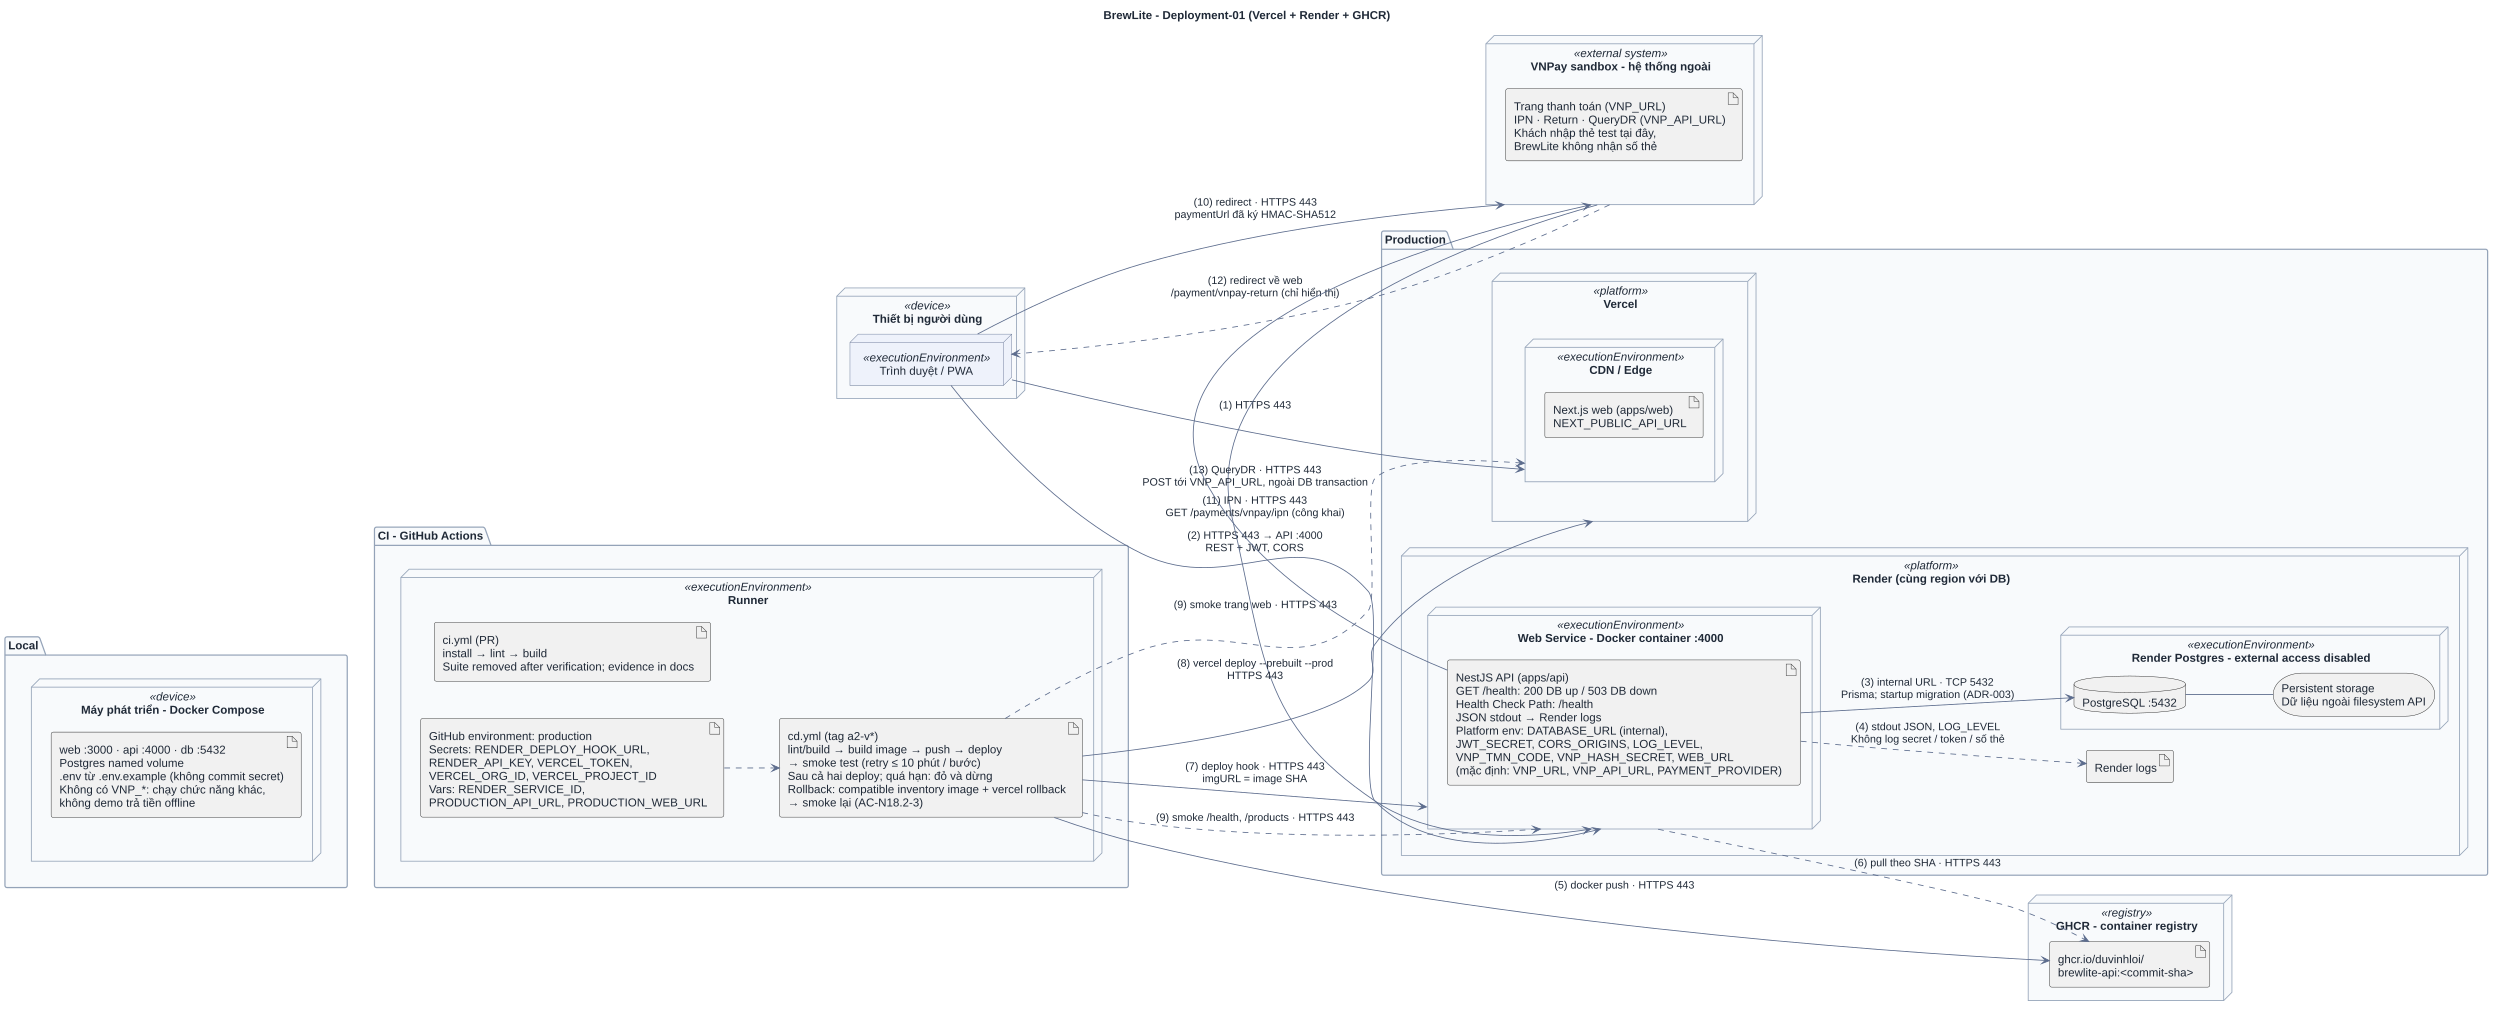
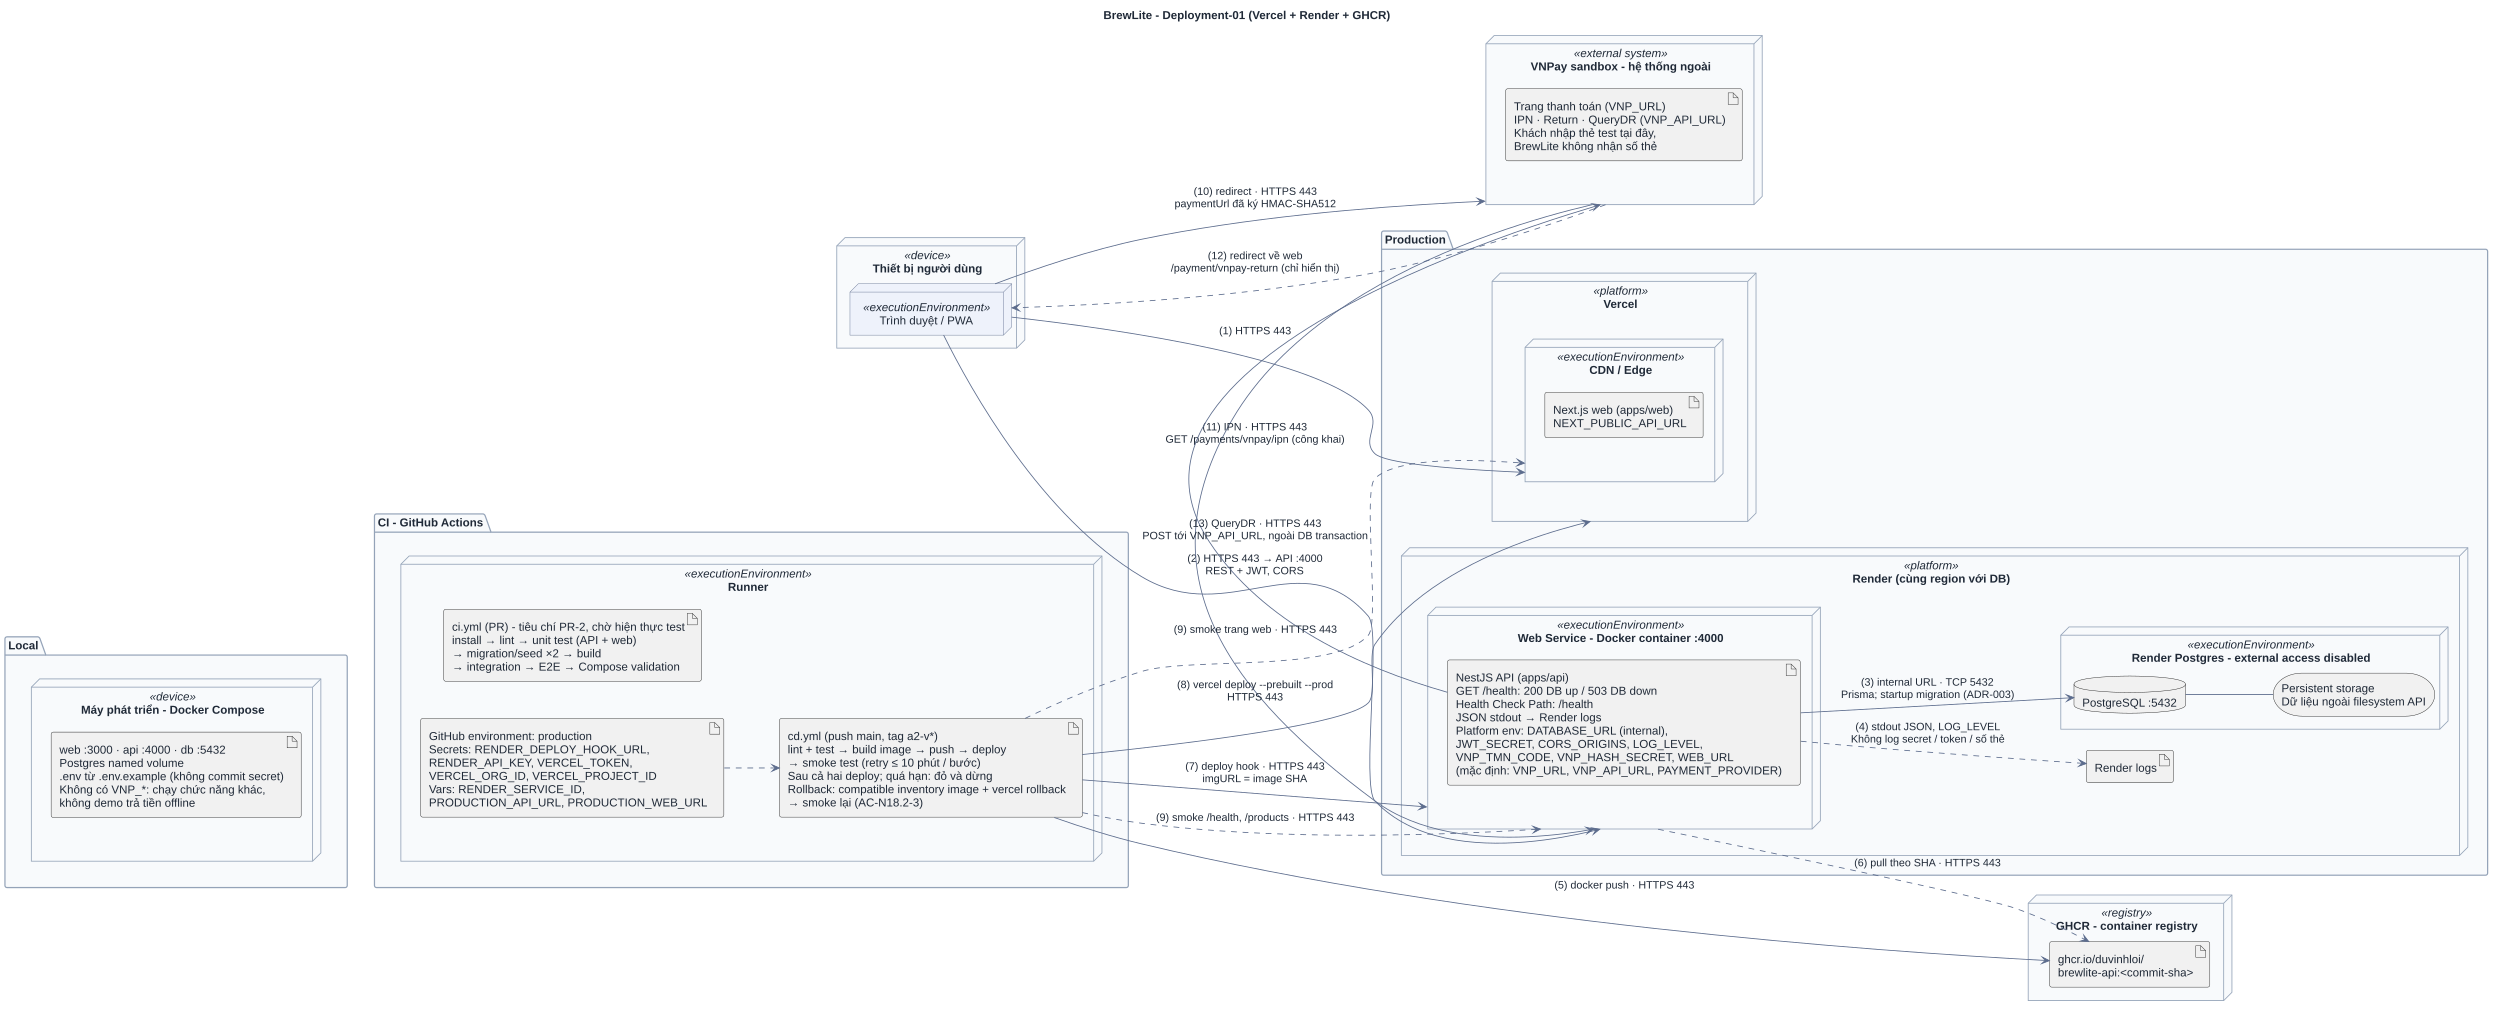
<svg xmlns="http://www.w3.org/2000/svg" version="1.1" data-diagram-type="DESCRIPTION" style="width:3031px;height:1238px;background:#FFFFFF;" width="3031px" height="1238px" viewBox="0 0 3031 1238" zoomAndPan="magnify" preserveAspectRatio="none" contentStyleType="text/css">
  <defs />
  <g font-family="sans-serif" lengthAdjust="spacing">
    <g class="title" data-source-line="1">
      <text x="1337.731" y="23.132" fill="#1F2937" font-size="14" textLength="348.537" font-weight="700" font-family="Arial">BrewLite - Deployment-01 (Vercel + Render + GHCR)</text>
    </g>
    <g class="cluster" data-qualified-name="USER" id="ent0001" data-source-line="19">
-       <polygon points="1014.5,359.099,1024.5,349.099,1242.5,349.099,1242.5,473.099,1232.5,483.099,1014.5,483.099,1014.5,359.099" fill="#F8FAFC" style="stroke:#94A3B8;stroke-width:1;stroke-linejoin:miter;stroke-miterlimit:10;" />
-       <line x1="1232.5" y1="359.099" x2="1242.5" y2="349.099" style="stroke:#94A3B8;stroke-width:1;" />
-       <line x1="1014.5" y1="359.099" x2="1232.5" y2="359.099" style="stroke:#94A3B8;stroke-width:1;" />
-       <line x1="1232.5" y1="359.099" x2="1232.5" y2="483.099" style="stroke:#94A3B8;stroke-width:1;" />
-       <text x="1096.479" y="375.23" fill="#1F2937" font-size="14" textLength="56.041" font-style="italic" font-family="Arial">«device»</text>
-       <text x="1058.079" y="391.329" fill="#1F2937" font-size="14" textLength="132.843" font-weight="700" font-family="Arial">Thiết bị người dùng</text>
+       <polygon points="1014.5,298.099,1024.5,288.099,1242.5,288.099,1242.5,412.099,1232.5,422.099,1014.5,422.099,1014.5,298.099" fill="#F8FAFC" style="stroke:#94A3B8;stroke-width:1;stroke-linejoin:miter;stroke-miterlimit:10;" />
+       <line x1="1232.5" y1="298.099" x2="1242.5" y2="288.099" style="stroke:#94A3B8;stroke-width:1;" />
+       <line x1="1014.5" y1="298.099" x2="1232.5" y2="298.099" style="stroke:#94A3B8;stroke-width:1;" />
+       <line x1="1232.5" y1="298.099" x2="1232.5" y2="422.099" style="stroke:#94A3B8;stroke-width:1;" />
+       <text x="1096.479" y="314.23" fill="#1F2937" font-size="14" textLength="56.041" font-style="italic" font-family="Arial">«device»</text>
+       <text x="1058.079" y="330.329" fill="#1F2937" font-size="14" textLength="132.843" font-weight="700" font-family="Arial">Thiết bị người dùng</text>
    </g>
    <g class="cluster" data-qualified-name="Production" id="ent0003" data-source-line="23">
      <path d="M1677.5,280.099 L1752.383,280.099 A3.75,3.75 0 0 1 1754.883,282.599 L1761.883,302.197 L3013.5,302.197 A2.5,2.5 0 0 1 3016,304.697 L3016,1058.599 A2.5,2.5 0 0 1 3013.5,1061.099 L1677.5,1061.099 A2.5,2.5 0 0 1 1675,1058.599 L1675,282.599 A2.5,2.5 0 0 1 1677.5,280.099" style="stroke:#94A3B8;stroke-width:1.5;" fill="#F8FAFC" />
      <line x1="1675" y1="302.197" x2="1761.883" y2="302.197" style="stroke:#94A3B8;stroke-width:1.5;" />
      <text x="1679" y="295.23" fill="#1F2937" font-size="14" textLength="73.883" font-weight="700" font-family="Arial">Production</text>
    </g>
    <g class="cluster" data-qualified-name="Production.VERCEL" id="ent0004" data-source-line="24">
      <polygon points="1809,341.099,1819,331.099,2129,331.099,2129,622.099,2119,632.099,1809,632.099,1809,341.099" fill="#F8FAFC" style="stroke:#94A3B8;stroke-width:1;stroke-linejoin:miter;stroke-miterlimit:10;" />
      <line x1="2119" y1="341.099" x2="2129" y2="331.099" style="stroke:#94A3B8;stroke-width:1;" />
      <line x1="1809" y1="341.099" x2="2119" y2="341.099" style="stroke:#94A3B8;stroke-width:1;" />
      <line x1="2119" y1="341.099" x2="2119" y2="632.099" style="stroke:#94A3B8;stroke-width:1;" />
      <text x="1931.928" y="357.23" fill="#1F2937" font-size="14" textLength="66.145" font-style="italic" font-family="Arial">«platform»</text>
      <text x="1943.983" y="373.329" fill="#1F2937" font-size="14" textLength="42.034" font-weight="700" font-family="Arial">Vercel</text>
    </g>
    <g class="cluster" data-qualified-name="Production.VERCEL.CDN" id="ent0005" data-source-line="25">
      <polygon points="1849,421.099,1859,411.099,2089,411.099,2089,574.099,2079,584.099,1849,584.099,1849,421.099" fill="#F8FAFC" style="stroke:#94A3B8;stroke-width:1;stroke-linejoin:miter;stroke-miterlimit:10;" />
      <line x1="2079" y1="421.099" x2="2089" y2="411.099" style="stroke:#94A3B8;stroke-width:1;" />
      <line x1="1849" y1="421.099" x2="2079" y2="421.099" style="stroke:#94A3B8;stroke-width:1;" />
      <line x1="2079" y1="421.099" x2="2079" y2="584.099" style="stroke:#94A3B8;stroke-width:1;" />
      <text x="1887.952" y="437.23" fill="#1F2937" font-size="14" textLength="154.096" font-style="italic" font-family="Arial">«executionEnvironment»</text>
      <text x="1926.886" y="453.329" fill="#1F2937" font-size="14" textLength="76.228" font-weight="700" font-family="Arial">CDN / Edge</text>
    </g>
    <g class="cluster" data-qualified-name="Production.RENDER" id="ent0007" data-source-line="29">
      <polygon points="1699,674.099,1709,664.099,2992,664.099,2992,1027.099,2982,1037.099,1699,1037.099,1699,674.099" fill="#F8FAFC" style="stroke:#94A3B8;stroke-width:1;stroke-linejoin:miter;stroke-miterlimit:10;" />
      <line x1="2982" y1="674.099" x2="2992" y2="664.099" style="stroke:#94A3B8;stroke-width:1;" />
      <line x1="1699" y1="674.099" x2="2982" y2="674.099" style="stroke:#94A3B8;stroke-width:1;" />
      <line x1="2982" y1="674.099" x2="2982" y2="1037.099" style="stroke:#94A3B8;stroke-width:1;" />
      <text x="2308.428" y="690.23" fill="#1F2937" font-size="14" textLength="66.145" font-style="italic" font-family="Arial">«platform»</text>
      <text x="2245.906" y="706.329" fill="#1F2937" font-size="14" textLength="191.188" font-weight="700" font-family="Arial">Render (cùng region với DB)</text>
    </g>
    <g class="cluster" data-qualified-name="Production.RENDER.RSVC" id="ent0008" data-source-line="30">
      <polygon points="1731,746.099,1741,736.099,2207,736.099,2207,995.099,2197,1005.099,1731,1005.099,1731,746.099" fill="#F8FAFC" style="stroke:#94A3B8;stroke-width:1;stroke-linejoin:miter;stroke-miterlimit:10;" />
      <line x1="2197" y1="746.099" x2="2207" y2="736.099" style="stroke:#94A3B8;stroke-width:1;" />
      <line x1="1731" y1="746.099" x2="2197" y2="746.099" style="stroke:#94A3B8;stroke-width:1;" />
      <line x1="2197" y1="746.099" x2="2197" y2="1005.099" style="stroke:#94A3B8;stroke-width:1;" />
      <text x="1887.952" y="762.23" fill="#1F2937" font-size="14" textLength="154.096" font-style="italic" font-family="Arial">«executionEnvironment»</text>
      <text x="1840.114" y="778.329" fill="#1F2937" font-size="14" textLength="249.771" font-weight="700" font-family="Arial">Web Service - Docker container :4000</text>
    </g>
    <g class="cluster" data-qualified-name="Production.RENDER.RPG" id="ent0010" data-source-line="33">
      <polygon points="2498.5,770.099,2508.5,760.099,2968,760.099,2968,874.099,2958,884.099,2498.5,884.099,2498.5,770.099" fill="#F8FAFC" style="stroke:#94A3B8;stroke-width:1;stroke-linejoin:miter;stroke-miterlimit:10;" />
      <line x1="2958" y1="770.099" x2="2968" y2="760.099" style="stroke:#94A3B8;stroke-width:1;" />
      <line x1="2498.5" y1="770.099" x2="2958" y2="770.099" style="stroke:#94A3B8;stroke-width:1;" />
      <line x1="2958" y1="770.099" x2="2958" y2="884.099" style="stroke:#94A3B8;stroke-width:1;" />
      <text x="2652.202" y="786.23" fill="#1F2937" font-size="14" textLength="154.096" font-style="italic" font-family="Arial">«executionEnvironment»</text>
      <text x="2584.52" y="802.329" fill="#1F2937" font-size="14" textLength="289.461" font-weight="700" font-family="Arial">Render Postgres - external access disabled</text>
    </g>
    <g class="cluster" data-qualified-name="VNPAY" id="ent0014" data-source-line="41">
      <polygon points="1801.5,53.099,1811.5,43.099,2136.5,43.099,2136.5,238.099,2126.5,248.099,1801.5,248.099,1801.5,53.099" fill="#F8FAFC" style="stroke:#94A3B8;stroke-width:1;stroke-linejoin:miter;stroke-miterlimit:10;" />
      <line x1="2126.5" y1="53.099" x2="2136.5" y2="43.099" style="stroke:#94A3B8;stroke-width:1;" />
      <line x1="1801.5" y1="53.099" x2="2126.5" y2="53.099" style="stroke:#94A3B8;stroke-width:1;" />
      <line x1="2126.5" y1="53.099" x2="2126.5" y2="248.099" style="stroke:#94A3B8;stroke-width:1;" />
      <text x="1908.197" y="69.23" fill="#1F2937" font-size="14" textLength="113.606" font-style="italic" font-family="Arial">«external system»</text>
      <text x="1855.714" y="85.329" fill="#1F2937" font-size="14" textLength="218.572" font-weight="700" font-family="Arial">VNPay sandbox - hệ thống ngoài</text>
    </g>
    <g class="cluster" data-qualified-name="REG" id="ent0016" data-source-line="45">
      <polygon points="2459,1095.099,2469,1085.099,2706,1085.099,2706,1203.099,2696,1213.099,2459,1213.099,2459,1095.099" fill="#F8FAFC" style="stroke:#94A3B8;stroke-width:1;stroke-linejoin:miter;stroke-miterlimit:10;" />
      <line x1="2696" y1="1095.099" x2="2706" y2="1085.099" style="stroke:#94A3B8;stroke-width:1;" />
      <line x1="2459" y1="1095.099" x2="2696" y2="1095.099" style="stroke:#94A3B8;stroke-width:1;" />
      <line x1="2696" y1="1095.099" x2="2696" y2="1213.099" style="stroke:#94A3B8;stroke-width:1;" />
      <text x="2547.766" y="1111.23" fill="#1F2937" font-size="14" textLength="61.469" font-style="italic" font-family="Arial">«registry»</text>
      <text x="2492.538" y="1127.329" fill="#1F2937" font-size="14" textLength="171.924" font-weight="700" font-family="Arial">GHCR - container registry</text>
    </g>
    <g class="cluster" data-qualified-name="CI - GitHub Actions" id="ent0018" data-source-line="49">
-       <path d="M456.5,639.099 L585.824,639.099 A3.75,3.75 0 0 1 588.324,641.599 L595.324,661.197 L1365.5,661.197 A2.5,2.5 0 0 1 1368,663.697 L1368,1073.599 A2.5,2.5 0 0 1 1365.5,1076.099 L456.5,1076.099 A2.5,2.5 0 0 1 454,1073.599 L454,641.599 A2.5,2.5 0 0 1 456.5,639.099" style="stroke:#94A3B8;stroke-width:1.5;" fill="#F8FAFC" />
-       <line x1="454" y1="661.197" x2="595.324" y2="661.197" style="stroke:#94A3B8;stroke-width:1.5;" />
-       <text x="458" y="654.23" fill="#1F2937" font-size="14" textLength="128.324" font-weight="700" font-family="Arial">CI - GitHub Actions</text>
+       <path d="M456.5,623.099 L585.824,623.099 A3.75,3.75 0 0 1 588.324,625.599 L595.324,645.197 L1365.5,645.197 A2.5,2.5 0 0 1 1368,647.697 L1368,1073.599 A2.5,2.5 0 0 1 1365.5,1076.099 L456.5,1076.099 A2.5,2.5 0 0 1 454,1073.599 L454,625.599 A2.5,2.5 0 0 1 456.5,623.099" style="stroke:#94A3B8;stroke-width:1.5;" fill="#F8FAFC" />
+       <line x1="454" y1="645.197" x2="595.324" y2="645.197" style="stroke:#94A3B8;stroke-width:1.5;" />
+       <text x="458" y="638.23" fill="#1F2937" font-size="14" textLength="128.324" font-weight="700" font-family="Arial">CI - GitHub Actions</text>
    </g>
    <g class="cluster" data-qualified-name="CI - GitHub Actions.CI" id="ent0019" data-source-line="50">
-       <polygon points="486,700.099,496,690.099,1336,690.099,1336,1034.099,1326,1044.099,486,1044.099,486,700.099" fill="#F8FAFC" style="stroke:#94A3B8;stroke-width:1;stroke-linejoin:miter;stroke-miterlimit:10;" />
-       <line x1="1326" y1="700.099" x2="1336" y2="690.099" style="stroke:#94A3B8;stroke-width:1;" />
-       <line x1="486" y1="700.099" x2="1326" y2="700.099" style="stroke:#94A3B8;stroke-width:1;" />
-       <line x1="1326" y1="700.099" x2="1326" y2="1044.099" style="stroke:#94A3B8;stroke-width:1;" />
-       <text x="829.952" y="716.23" fill="#1F2937" font-size="14" textLength="154.096" font-style="italic" font-family="Arial">«executionEnvironment»</text>
-       <text x="882.5" y="732.329" fill="#1F2937" font-size="14" textLength="49" font-weight="700" font-family="Arial">Runner</text>
+       <polygon points="486,684.099,496,674.099,1336,674.099,1336,1034.099,1326,1044.099,486,1044.099,486,684.099" fill="#F8FAFC" style="stroke:#94A3B8;stroke-width:1;stroke-linejoin:miter;stroke-miterlimit:10;" />
+       <line x1="1326" y1="684.099" x2="1336" y2="674.099" style="stroke:#94A3B8;stroke-width:1;" />
+       <line x1="486" y1="684.099" x2="1326" y2="684.099" style="stroke:#94A3B8;stroke-width:1;" />
+       <line x1="1326" y1="684.099" x2="1326" y2="1044.099" style="stroke:#94A3B8;stroke-width:1;" />
+       <text x="829.952" y="700.23" fill="#1F2937" font-size="14" textLength="154.096" font-style="italic" font-family="Arial">«executionEnvironment»</text>
+       <text x="882.5" y="716.329" fill="#1F2937" font-size="14" textLength="49" font-weight="700" font-family="Arial">Runner</text>
    </g>
    <g class="cluster" data-qualified-name="Local" id="ent0023" data-source-line="57">
      <path d="M8.5,772.099 L46.065,772.099 A3.75,3.75 0 0 1 48.565,774.599 L55.565,794.197 L418.5,794.197 A2.5,2.5 0 0 1 421,796.697 L421,1073.599 A2.5,2.5 0 0 1 418.5,1076.099 L8.5,1076.099 A2.5,2.5 0 0 1 6,1073.599 L6,774.599 A2.5,2.5 0 0 1 8.5,772.099" style="stroke:#94A3B8;stroke-width:1.5;" fill="#F8FAFC" />
      <line x1="6" y1="794.197" x2="55.565" y2="794.197" style="stroke:#94A3B8;stroke-width:1.5;" />
      <text x="10" y="787.23" fill="#1F2937" font-size="14" textLength="36.565" font-weight="700" font-family="Arial">Local</text>
    </g>
    <g class="cluster" data-qualified-name="Local.LOCAL" id="ent0024" data-source-line="58">
      <polygon points="38,833.099,48,823.099,389,823.099,389,1034.099,379,1044.099,38,1044.099,38,833.099" fill="#F8FAFC" style="stroke:#94A3B8;stroke-width:1;stroke-linejoin:miter;stroke-miterlimit:10;" />
      <line x1="379" y1="833.099" x2="389" y2="823.099" style="stroke:#94A3B8;stroke-width:1;" />
      <line x1="38" y1="833.099" x2="379" y2="833.099" style="stroke:#94A3B8;stroke-width:1;" />
      <line x1="379" y1="833.099" x2="379" y2="1044.099" style="stroke:#94A3B8;stroke-width:1;" />
      <text x="181.479" y="849.23" fill="#1F2937" font-size="14" textLength="56.041" font-style="italic" font-family="Arial">«device»</text>
      <text x="98.255" y="865.329" fill="#1F2937" font-size="14" textLength="222.489" font-weight="700" font-family="Arial">Máy phát triển - Docker Compose</text>
    </g>
    <g class="entity" data-qualified-name="USER.BROWSER" id="ent0002" data-source-line="20">
-       <polygon points="1030.5,415.099,1040.5,405.099,1226.596,405.099,1226.596,457.296,1216.596,467.296,1030.5,467.296,1030.5,415.099" fill="#EEF2FB" style="stroke:#5B6B8C;stroke-width:0.5;stroke-linejoin:miter;stroke-miterlimit:10;" />
-       <line x1="1216.596" y1="415.099" x2="1226.596" y2="405.099" style="stroke:#5B6B8C;stroke-width:0.5;" />
-       <line x1="1030.5" y1="415.099" x2="1216.596" y2="415.099" style="stroke:#5B6B8C;stroke-width:0.5;" />
-       <line x1="1216.596" y1="415.099" x2="1216.596" y2="467.296" style="stroke:#5B6B8C;stroke-width:0.5;" />
-       <text x="1046.5" y="438.23" fill="#1F2937" font-size="14" textLength="154.096" font-style="italic" font-family="Arial">«executionEnvironment»</text>
-       <text x="1066.362" y="454.329" fill="#1F2937" font-size="14" textLength="114.372" font-family="Arial">Trình duyệt / PWA</text>
+       <polygon points="1030.5,354.099,1040.5,344.099,1226.596,344.099,1226.596,396.296,1216.596,406.296,1030.5,406.296,1030.5,354.099" fill="#EEF2FB" style="stroke:#5B6B8C;stroke-width:0.5;stroke-linejoin:miter;stroke-miterlimit:10;" />
+       <line x1="1216.596" y1="354.099" x2="1226.596" y2="344.099" style="stroke:#5B6B8C;stroke-width:0.5;" />
+       <line x1="1030.5" y1="354.099" x2="1216.596" y2="354.099" style="stroke:#5B6B8C;stroke-width:0.5;" />
+       <line x1="1216.596" y1="354.099" x2="1216.596" y2="406.296" style="stroke:#5B6B8C;stroke-width:0.5;" />
+       <text x="1046.5" y="377.23" fill="#1F2937" font-size="14" textLength="154.096" font-style="italic" font-family="Arial">«executionEnvironment»</text>
+       <text x="1066.362" y="393.329" fill="#1F2937" font-size="14" textLength="114.372" font-family="Arial">Trình duyệt / PWA</text>
    </g>
    <g class="entity" data-qualified-name="Production.VERCEL.CDN.WEB" id="ent0006" data-source-line="26">
      <rect x="1873" y="475.599" width="191.841" height="55.197" fill="#F1F1F1" style="stroke:#181818;stroke-width:0.5;" rx="2.5" ry="2.5" />
      <polygon points="2047.841,480.599,2047.841,494.599,2059.841,494.599,2059.841,486.599,2053.841,480.599,2047.841,480.599" fill="#F1F1F1" style="stroke:#181818;stroke-width:0.5;stroke-linejoin:miter;stroke-miterlimit:10;" />
      <line x1="2053.841" y1="480.599" x2="2053.841" y2="486.599" style="stroke:#181818;stroke-width:0.5;" />
      <line x1="2059.841" y1="486.599" x2="2053.841" y2="486.599" style="stroke:#181818;stroke-width:0.5;" />
      <text x="1883" y="501.73" fill="#1F2937" font-size="14" textLength="145.503" font-family="Arial">Next.js web (apps/web)</text>
      <text x="1883" y="517.829" fill="#1F2937" font-size="14" textLength="161.841" font-family="Arial">NEXT_PUBLIC_API_URL</text>
    </g>
    <g class="entity" data-qualified-name="Production.RENDER.RLOG" id="ent0013" data-source-line="37">
      <rect x="2529.5" y="909.599" width="105.489" height="39.099" fill="#F1F1F1" style="stroke:#181818;stroke-width:0.5;" rx="2.5" ry="2.5" />
      <polygon points="2617.989,914.599,2617.989,928.599,2629.989,928.599,2629.989,920.599,2623.989,914.599,2617.989,914.599" fill="#F1F1F1" style="stroke:#181818;stroke-width:0.5;stroke-linejoin:miter;stroke-miterlimit:10;" />
      <line x1="2623.989" y1="914.599" x2="2623.989" y2="920.599" style="stroke:#181818;stroke-width:0.5;" />
      <line x1="2629.989" y1="920.599" x2="2623.989" y2="920.599" style="stroke:#181818;stroke-width:0.5;" />
      <text x="2539.5" y="935.73" fill="#1F2937" font-size="14" textLength="75.489" font-family="Arial">Render logs</text>
    </g>
    <g class="entity" data-qualified-name="Production.RENDER.RSVC.API" id="ent0009" data-source-line="31">
      <rect x="1755" y="800.099" width="427.564" height="151.789" fill="#F1F1F1" style="stroke:#181818;stroke-width:0.5;" rx="2.5" ry="2.5" />
      <polygon points="2165.564,805.099,2165.564,819.099,2177.564,819.099,2177.564,811.099,2171.564,805.099,2165.564,805.099" fill="#F1F1F1" style="stroke:#181818;stroke-width:0.5;stroke-linejoin:miter;stroke-miterlimit:10;" />
      <line x1="2171.564" y1="805.099" x2="2171.564" y2="811.099" style="stroke:#181818;stroke-width:0.5;" />
      <line x1="2177.564" y1="811.099" x2="2171.564" y2="811.099" style="stroke:#181818;stroke-width:0.5;" />
      <text x="1765" y="826.23" fill="#1F2937" font-size="14" textLength="137.724" font-family="Arial">NestJS API (apps/api)</text>
      <text x="1765" y="842.329" fill="#1F2937" font-size="14" textLength="244.364" font-family="Arial">GET /health: 200 DB up / 503 DB down</text>
      <text x="1765" y="858.428" fill="#1F2937" font-size="14" textLength="166.544" font-family="Arial">Health Check Path: /health</text>
      <text x="1765" y="874.526" fill="#1F2937" font-size="14" textLength="176.634" font-family="Arial">JSON stdout → Render logs</text>
      <text x="1765" y="890.625" fill="#1F2937" font-size="14" textLength="259.868" font-family="Arial">Platform env: DATABASE_URL (internal),</text>
      <text x="1765" y="906.724" fill="#1F2937" font-size="14" textLength="301.075" font-family="Arial">JWT_SECRET, CORS_ORIGINS, LOG_LEVEL,</text>
      <text x="1765" y="922.822" fill="#1F2937" font-size="14" textLength="338.413" font-family="Arial">VNP_TMN_CODE, VNP_HASH_SECRET, WEB_URL</text>
      <text x="1765" y="938.921" fill="#1F2937" font-size="14" textLength="397.564" font-family="Arial">(mặc định: VNP_URL, VNP_API_URL, PAYMENT_PROVIDER)</text>
    </g>
    <g class="entity" data-qualified-name="Production.RENDER.RPG.DB" id="ent0011" data-source-line="34">
      <path d="M2514.5,829.599 C2514.5,819.599 2582.093,819.599 2582.093,819.599 C2582.093,819.599 2649.686,819.599 2649.686,829.599 L2649.686,854.697 C2649.686,864.697 2582.093,864.697 2582.093,864.697 C2582.093,864.697 2514.5,864.697 2514.5,854.697 L2514.5,829.599" style="stroke:#181818;stroke-width:0.5;" fill="#F1F1F1" />
      <path d="M2514.5,829.599 C2514.5,839.599 2582.093,839.599 2582.093,839.599 C2582.093,839.599 2649.686,839.599 2649.686,829.599" style="stroke:#181818;stroke-width:0.5;" fill="none" />
      <text x="2524.5" y="856.73" fill="#1F2937" font-size="14" textLength="115.186" font-family="Arial">PostgreSQL :5432</text>
    </g>
    <g class="entity" data-qualified-name="Production.RENDER.RPG.DISK" id="ent0012" data-source-line="35">
      <rect x="2756" y="816.099" width="195.889" height="52.197" fill="#F1F1F1" style="stroke:#181818;stroke-width:0.5;" rx="35" ry="35" />
      <text x="2766" y="839.23" fill="#1F2937" font-size="14" textLength="112.834" font-family="Arial">Persistent storage</text>
      <text x="2766" y="855.329" fill="#1F2937" font-size="14" textLength="175.889" font-family="Arial">Dữ liệu ngoài filesystem API</text>
    </g>
    <g class="entity" data-qualified-name="VNPAY.VNPAYAPP" id="ent0015" data-source-line="42">
      <rect x="1825.5" y="107.599" width="286.73" height="87.395" fill="#F1F1F1" style="stroke:#181818;stroke-width:0.5;" rx="2.5" ry="2.5" />
      <polygon points="2095.23,112.599,2095.23,126.599,2107.23,126.599,2107.23,118.599,2101.23,112.599,2095.23,112.599" fill="#F1F1F1" style="stroke:#181818;stroke-width:0.5;stroke-linejoin:miter;stroke-miterlimit:10;" />
      <line x1="2101.23" y1="112.599" x2="2101.23" y2="118.599" style="stroke:#181818;stroke-width:0.5;" />
      <line x1="2107.23" y1="118.599" x2="2101.23" y2="118.599" style="stroke:#181818;stroke-width:0.5;" />
      <text x="1835.5" y="133.73" fill="#1F2937" font-size="14" textLength="184.427" font-family="Arial">Trang thanh toán (VNP_URL)</text>
      <text x="1835.5" y="149.829" fill="#1F2937" font-size="14" textLength="256.73" font-family="Arial">IPN · Return · QueryDR (VNP_API_URL)</text>
      <text x="1835.5" y="165.928" fill="#1F2937" font-size="14" textLength="173.564" font-family="Arial">Khách nhập thẻ test tại đây,</text>
      <text x="1835.5" y="182.026" fill="#1F2937" font-size="14" textLength="173.564" font-family="Arial">BrewLite không nhận số thẻ</text>
    </g>
    <g class="entity" data-qualified-name="REG.IMG" id="ent0017" data-source-line="46">
      <rect x="2485" y="1141.599" width="194.172" height="55.197" fill="#F1F1F1" style="stroke:#181818;stroke-width:0.5;" rx="2.5" ry="2.5" />
      <polygon points="2662.172,1146.599,2662.172,1160.599,2674.172,1160.599,2674.172,1152.599,2668.172,1146.599,2662.172,1146.599" fill="#F1F1F1" style="stroke:#181818;stroke-width:0.5;stroke-linejoin:miter;stroke-miterlimit:10;" />
      <line x1="2668.172" y1="1146.599" x2="2668.172" y2="1152.599" style="stroke:#181818;stroke-width:0.5;" />
      <line x1="2674.172" y1="1152.599" x2="2668.172" y2="1152.599" style="stroke:#181818;stroke-width:0.5;" />
      <text x="2495" y="1167.73" fill="#1F2937" font-size="14" textLength="105.062" font-family="Arial">ghcr.io/duvinhloi/</text>
      <text x="2495" y="1183.829" fill="#1F2937" font-size="14" textLength="164.172" font-family="Arial">brewlite-api:&lt;commit-sha&gt;</text>
    </g>
    <g class="entity" data-qualified-name="CI - GitHub Actions.CI.CIYML" id="ent0020" data-source-line="51">
-       <rect x="526.5" y="754.599" width="335.047" height="71.296" fill="#F1F1F1" style="stroke:#181818;stroke-width:0.5;" rx="2.5" ry="2.5" />
-       <polygon points="844.547,759.599,844.547,773.599,856.547,773.599,856.547,765.599,850.547,759.599,844.547,759.599" fill="#F1F1F1" style="stroke:#181818;stroke-width:0.5;stroke-linejoin:miter;stroke-miterlimit:10;" />
-       <line x1="850.547" y1="759.599" x2="850.547" y2="765.599" style="stroke:#181818;stroke-width:0.5;" />
-       <line x1="856.547" y1="765.599" x2="850.547" y2="765.599" style="stroke:#181818;stroke-width:0.5;" />
-       <text x="536.5" y="780.73" fill="#1F2937" font-size="14" textLength="68.435" font-family="Arial">ci.yml (PR)</text>
-       <text x="536.5" y="796.829" fill="#1F2937" font-size="14" textLength="126.827" font-family="Arial">install → lint → build</text>
-       <text x="536.5" y="812.928" fill="#1F2937" font-size="14" textLength="305.047" font-family="Arial">Suite removed after verification; evidence in docs</text>
+       <rect x="538" y="738.599" width="312.297" height="87.395" fill="#F1F1F1" style="stroke:#181818;stroke-width:0.5;" rx="2.5" ry="2.5" />
+       <polygon points="833.297,743.599,833.297,757.599,845.297,757.599,845.297,749.599,839.297,743.599,833.297,743.599" fill="#F1F1F1" style="stroke:#181818;stroke-width:0.5;stroke-linejoin:miter;stroke-miterlimit:10;" />
+       <line x1="839.297" y1="743.599" x2="839.297" y2="749.599" style="stroke:#181818;stroke-width:0.5;" />
+       <line x1="845.297" y1="749.599" x2="839.297" y2="749.599" style="stroke:#181818;stroke-width:0.5;" />
+       <text x="548" y="764.73" fill="#1F2937" font-size="14" textLength="282.297" font-family="Arial">ci.yml (PR) - tiêu chí PR-2, chờ hiện thực test</text>
+       <text x="548" y="780.829" fill="#1F2937" font-size="14" textLength="223.692" font-family="Arial">install → lint → unit test (API + web)</text>
+       <text x="548" y="796.928" fill="#1F2937" font-size="14" textLength="180.927" font-family="Arial">→ migration/seed ×2 → build</text>
+       <text x="548" y="813.026" fill="#1F2937" font-size="14" textLength="276.247" font-family="Arial">→ integration → E2E → Compose validation</text>
    </g>
    <g class="entity" data-qualified-name="CI - GitHub Actions.CI.CDYML" id="ent0021" data-source-line="52">
      <rect x="945" y="871.099" width="367.319" height="119.592" fill="#F1F1F1" style="stroke:#181818;stroke-width:0.5;" rx="2.5" ry="2.5" />
      <polygon points="1295.319,876.099,1295.319,890.099,1307.319,890.099,1307.319,882.099,1301.319,876.099,1295.319,876.099" fill="#F1F1F1" style="stroke:#181818;stroke-width:0.5;stroke-linejoin:miter;stroke-miterlimit:10;" />
      <line x1="1301.319" y1="876.099" x2="1301.319" y2="882.099" style="stroke:#181818;stroke-width:0.5;" />
      <line x1="1307.319" y1="882.099" x2="1301.319" y2="882.099" style="stroke:#181818;stroke-width:0.5;" />
-       <text x="955" y="897.23" fill="#1F2937" font-size="14" textLength="109.696" font-family="Arial">cd.yml (tag a2-v*)</text>
-       <text x="955" y="913.329" fill="#1F2937" font-size="14" textLength="259.916" font-family="Arial">lint/build → build image → push → deploy</text>
+       <text x="955" y="897.23" fill="#1F2937" font-size="14" textLength="182.068" font-family="Arial">cd.yml (push main, tag a2-v*)</text>
+       <text x="955" y="913.329" fill="#1F2937" font-size="14" textLength="264.968" font-family="Arial">lint + test → build image → push → deploy</text>
      <text x="955" y="929.428" fill="#1F2937" font-size="14" textLength="233.974" font-family="Arial">→ smoke test (retry ≤ 10 phút / bước)</text>
      <text x="955" y="945.526" fill="#1F2937" font-size="14" textLength="248.336" font-family="Arial">Sau cả hai deploy; quá hạn: đỏ và dừng</text>
      <text x="955" y="961.625" fill="#1F2937" font-size="14" textLength="337.319" font-family="Arial">Rollback: compatible inventory image + vercel rollback</text>
      <text x="955" y="977.724" fill="#1F2937" font-size="14" textLength="164.151" font-family="Arial">→ smoke lại (AC-N18.2-3)</text>
    </g>
    <g class="entity" data-qualified-name="CI - GitHub Actions.CI.SEC" id="ent0022" data-source-line="53">
      <rect x="510" y="871.099" width="367.613" height="119.592" fill="#F1F1F1" style="stroke:#181818;stroke-width:0.5;" rx="2.5" ry="2.5" />
      <polygon points="860.613,876.099,860.613,890.099,872.613,890.099,872.613,882.099,866.613,876.099,860.613,876.099" fill="#F1F1F1" style="stroke:#181818;stroke-width:0.5;stroke-linejoin:miter;stroke-miterlimit:10;" />
      <line x1="866.613" y1="876.099" x2="866.613" y2="882.099" style="stroke:#181818;stroke-width:0.5;" />
      <line x1="872.613" y1="882.099" x2="866.613" y2="882.099" style="stroke:#181818;stroke-width:0.5;" />
      <text x="520" y="897.23" fill="#1F2937" font-size="14" textLength="197.661" font-family="Arial">GitHub environment: production</text>
      <text x="520" y="913.329" fill="#1F2937" font-size="14" textLength="267.641" font-family="Arial">Secrets: RENDER_DEPLOY_HOOK_URL,</text>
      <text x="520" y="929.428" fill="#1F2937" font-size="14" textLength="248.972" font-family="Arial">RENDER_API_KEY, VERCEL_TOKEN,</text>
      <text x="520" y="945.526" fill="#1F2937" font-size="14" textLength="276.192" font-family="Arial">VERCEL_ORG_ID, VERCEL_PROJECT_ID</text>
      <text x="520" y="961.625" fill="#1F2937" font-size="14" textLength="190.606" font-family="Arial">Vars: RENDER_SERVICE_ID,</text>
      <text x="520" y="977.724" fill="#1F2937" font-size="14" textLength="337.613" font-family="Arial">PRODUCTION_API_URL, PRODUCTION_WEB_URL</text>
    </g>
    <g class="entity" data-qualified-name="Local.LOCAL.DC" id="ent0025" data-source-line="59">
      <rect x="62" y="887.599" width="303.144" height="103.493" fill="#F1F1F1" style="stroke:#181818;stroke-width:0.5;" rx="2.5" ry="2.5" />
      <polygon points="348.144,892.599,348.144,906.599,360.144,906.599,360.144,898.599,354.144,892.599,348.144,892.599" fill="#F1F1F1" style="stroke:#181818;stroke-width:0.5;stroke-linejoin:miter;stroke-miterlimit:10;" />
      <line x1="354.144" y1="892.599" x2="354.144" y2="898.599" style="stroke:#181818;stroke-width:0.5;" />
      <line x1="360.144" y1="898.599" x2="354.144" y2="898.599" style="stroke:#181818;stroke-width:0.5;" />
      <text x="72" y="913.73" fill="#1F2937" font-size="14" textLength="201.592" font-family="Arial">web :3000 · api :4000 · db :5432</text>
      <text x="72" y="929.829" fill="#1F2937" font-size="14" textLength="150.965" font-family="Arial">Postgres named volume</text>
      <text x="72" y="945.928" fill="#1F2937" font-size="14" textLength="273.144" font-family="Arial">.env từ .env.example (không commit secret)</text>
      <text x="72" y="962.026" fill="#1F2937" font-size="14" textLength="249.854" font-family="Arial">Không có VNP_*: chạy chức năng khác,</text>
      <text x="72" y="978.125" fill="#1F2937" font-size="14" textLength="164.992" font-family="Arial">không demo trả tiền offline</text>
    </g>
    <g class="link" data-entity-1="ent0002" data-entity-2="ent0005" id="lnk26" data-source-line="63" data-link-type="dependency">
-       <path d="M1226.93,460.539 C1334.11,486.529 1511.79,527.029 1667,550.099 C1699.685,554.959 1734.512,559.001 1768.447,562.334 C1785.415,564.001 1802.159,565.49 1818.302,566.815 C1826.373,567.478 1834.294,568.1 1842.017,568.682 C1843.947,568.828 1840.879,568.603 1842.784,568.744" style="stroke:#5B6B8C;stroke-width:1;" fill="none" id="BROWSER-to-CDN" />
-       <polygon points="1847.771,569.112,1839.09,564.46,1842.784,568.744,1838.501,572.438,1847.771,569.112" fill="#5B6B8C" style="stroke:#5B6B8C;stroke-width:1;stroke-linejoin:miter;stroke-miterlimit:10;" />
-       <text x="1478" y="495.292" fill="#1F2937" font-size="13" textLength="87.414" font-family="Arial">(1) HTTPS 443</text>
+       <path d="M1226.54,384.499 C1362.97,399.799 1601.31,434.809 1659,497.099 C1675.19,514.579 1649.63,533.799 1667,550.099 C1679.145,561.494 1753.318,567.981 1824.986,571.626 C1829.466,571.854 1833.935,572.071 1838.379,572.277 C1840.601,572.38 1842.817,572.48 1845.024,572.578 C1846.128,572.627 1842.234,572.459 1843.333,572.506" style="stroke:#5B6B8C;stroke-width:1;" fill="none" id="BROWSER-to-CDN" />
+       <polygon points="1848.328,572.723,1839.51,568.337,1843.333,572.506,1839.164,576.33,1848.328,572.723" fill="#5B6B8C" style="stroke:#5B6B8C;stroke-width:1;stroke-linejoin:miter;stroke-miterlimit:10;" />
+       <text x="1478" y="405.292" fill="#1F2937" font-size="13" textLength="87.414" font-family="Arial">(1) HTTPS 443</text>
    </g>
    <g class="link" data-entity-1="ent0002" data-entity-2="ent0008" id="lnk27" data-source-line="64" data-link-type="dependency">
-       <path d="M1152.99,467.329 C1193.76,519.029 1283.01,621.609 1384,671.099 C1495.28,725.629 1577.45,623.789 1659,717.099 C1677.58,738.359 1647.59,950.599 1667,971.099 C1712.435,1019.089 1786.063,1026.136 1849.124,1020.919 C1880.654,1018.31 1909.543,1012.635 1930.946,1007.478 C1933.621,1006.834 1936.18,1006.197 1938.612,1005.576 C1939.22,1005.421 1934.979,1006.52 1935.572,1006.367" style="stroke:#5B6B8C;stroke-width:1;" fill="none" id="BROWSER-to-RSVC" />
-       <polygon points="1940.412,1005.113,1930.696,1003.497,1935.572,1006.367,1932.702,1011.242,1940.412,1005.113" fill="#5B6B8C" style="stroke:#5B6B8C;stroke-width:1;stroke-linejoin:miter;stroke-miterlimit:10;" />
-       <text x="1439.5" y="653.292" fill="#1F2937" font-size="13" textLength="164.734" font-family="Arial">(2) HTTPS 443 → API :4000</text>
-       <text x="1461.377" y="668.241" fill="#1F2937" font-size="13" textLength="120.98" font-family="Arial">REST + JWT, CORS</text>
+       <path d="M1144.05,406.269 C1176.68,472.349 1262.45,626.419 1384,699.099 C1490.49,762.769 1577.48,653.569 1659,747.099 C1675.36,765.879 1649.84,953.049 1667,971.099 C1712.54,1018.994 1786.168,1026.041 1849.202,1020.847 C1880.72,1018.251 1909.589,1012.593 1930.976,1007.452 C1933.649,1006.809 1936.205,1006.174 1938.635,1005.555 C1938.939,1005.477 1934.398,1006.643 1934.698,1006.566" style="stroke:#5B6B8C;stroke-width:1;" fill="none" id="BROWSER-to-RSVC" />
+       <polygon points="1939.541,1005.323,1929.829,1003.687,1934.698,1006.566,1931.818,1011.435,1939.541,1005.323" fill="#5B6B8C" style="stroke:#5B6B8C;stroke-width:1;stroke-linejoin:miter;stroke-miterlimit:10;" />
+       <text x="1439.5" y="681.292" fill="#1F2937" font-size="13" textLength="164.734" font-family="Arial">(2) HTTPS 443 → API :4000</text>
+       <text x="1461.377" y="696.241" fill="#1F2937" font-size="13" textLength="120.98" font-family="Arial">REST + JWT, CORS</text>
    </g>
    <g class="link" data-entity-1="ent0009" data-entity-2="ent0011" id="lnk28" data-source-line="65" data-link-type="dependency">
      <path d="M2183.27,864.229 C2299.46,857.769 2430.298,850.486 2509.388,846.086" style="stroke:#5B6B8C;stroke-width:1;" fill="none" id="API-to-DB" />
      <polygon points="2514.38,845.809,2505.172,842.315,2509.388,846.086,2505.616,850.302,2514.38,845.809" fill="#5B6B8C" style="stroke:#5B6B8C;stroke-width:1;stroke-linejoin:miter;stroke-miterlimit:10;" />
      <text x="2256.194" y="831.292" fill="#1F2937" font-size="13" textLength="161.84" font-family="Arial">(3) internal URL · TCP 5432</text>
      <text x="2232" y="846.241" fill="#1F2937" font-size="13" textLength="210.228" font-family="Arial">Prisma; startup migration (ADR-003)</text>
    </g>
    <g class="link" data-entity-1="ent0011" data-entity-2="ent0012" id="lnk29" data-source-line="66" data-link-type="association">
      <path d="M2649.74,842.099 C2681.75,842.099 2720.72,842.099 2755.93,842.099" style="stroke:#5B6B8C;stroke-width:1;" fill="none" id="DB-DISK" />
    </g>
    <g class="link" data-entity-1="ent0009" data-entity-2="ent0013" id="lnk30" data-source-line="67" data-link-type="dependency">
      <path d="M2183.25,898.669 C2199.4,900.219 2215.46,901.719 2231,903.099 C2336.91,912.509 2456.071,920.836 2524.381,925.396" style="stroke:#5B6B8C;stroke-width:1;stroke-dasharray:7,7;" fill="none" id="API-to-RLOG" />
      <polygon points="2529.37,925.729,2520.656,921.138,2524.381,925.396,2520.124,929.12,2529.37,925.729" fill="#5B6B8C" style="stroke:#5B6B8C;stroke-width:1;stroke-linejoin:miter;stroke-miterlimit:10;" />
      <text x="2249.437" y="885.292" fill="#1F2937" font-size="13" textLength="175.576" font-family="Arial">(4) stdout JSON, LOG_LEVEL</text>
      <text x="2244" y="900.241" fill="#1F2937" font-size="13" textLength="186.45" font-family="Arial">Không log secret / token / số thẻ</text>
    </g>
    <g class="link" data-entity-1="ent0002" data-entity-2="ent0014" id="lnk31" data-source-line="68" data-link-type="dependency">
-       <path d="M1185.29,404.909 C1235.67,378.159 1312.64,340.769 1384,320.099 C1508.835,283.944 1653.538,263.974 1767.673,253.027 C1781.939,251.659 1795.729,250.432 1808.942,249.332 C1812.245,249.056 1815.512,248.789 1818.742,248.53 C1820.357,248.4 1816.978,248.666 1818.574,248.54" style="stroke:#5B6B8C;stroke-width:1;" fill="none" id="BROWSER-to-VNPAY" />
-       <polygon points="1823.558,248.147,1814.272,244.867,1818.574,248.54,1814.901,252.842,1823.558,248.147" fill="#5B6B8C" style="stroke:#5B6B8C;stroke-width:1;stroke-linejoin:miter;stroke-miterlimit:10;" />
-       <text x="1447.121" y="249.292" fill="#1F2937" font-size="13" textLength="149.544" font-family="Arial">(10) redirect · HTTPS 443</text>
-       <text x="1424" y="264.241" fill="#1F2937" font-size="13" textLength="195.787" font-family="Arial">paymentUrl đã ký HMAC-SHA512</text>
+       <path d="M1206.44,344.089 C1256.26,325.349 1322.99,302.709 1384,290.099 C1510.56,263.934 1655.278,251.424 1768.989,245.46 C1776.096,245.087 1783.082,244.74 1789.934,244.417 C1793.361,244.255 1791.759,244.322 1795.117,244.172" style="stroke:#5B6B8C;stroke-width:1;" fill="none" id="BROWSER-to-VNPAY" />
+       <polygon points="1800.112,243.949,1790.943,240.355,1795.117,244.172,1791.299,248.347,1800.112,243.949" fill="#5B6B8C" style="stroke:#5B6B8C;stroke-width:1;stroke-linejoin:miter;stroke-miterlimit:10;" />
+       <text x="1447.121" y="236.292" fill="#1F2937" font-size="13" textLength="149.544" font-family="Arial">(10) redirect · HTTPS 443</text>
+       <text x="1424" y="251.241" fill="#1F2937" font-size="13" textLength="195.787" font-family="Arial">paymentUrl đã ký HMAC-SHA512</text>
    </g>
    <g class="link" data-entity-1="ent0014" data-entity-2="ent0002" id="lnk33" data-source-line="70" data-link-type="dependency">
-       <path d="M1951.525,248.231 C1951.31,248.335 1951.093,248.44 1950.874,248.547 C1950.436,248.759 1949.99,248.975 1949.536,249.195 C1945.91,250.95 1941.797,252.926 1937.243,255.091 C1919.029,263.752 1893.754,275.445 1864.245,288.214 C1805.228,313.751 1729.275,343.594 1659,362.099 C1510.89,401.089 1338.723,420.144 1231.493,429.064" style="stroke:#5B6B8C;stroke-width:1;stroke-dasharray:7,7;" fill="none" id="VNPAY-to-BROWSER" />
-       <polygon points="1226.51,429.479,1235.811,432.719,1231.493,429.064,1235.147,424.746,1226.51,429.479" fill="#5B6B8C" style="stroke:#5B6B8C;stroke-width:1;stroke-linejoin:miter;stroke-miterlimit:10;" />
-       <text x="1464.302" y="344.292" fill="#1F2937" font-size="13" textLength="114.88" font-family="Arial">(12) redirect về web</text>
-       <text x="1419.5" y="359.241" fill="#1F2937" font-size="13" textLength="204.483" font-family="Arial">/payment/vnpay-return (chỉ hiển thị)</text>
+       <path d="M1946.514,248.197 C1945.539,248.558 1944.534,248.928 1943.499,249.308 C1941.431,250.068 1939.245,250.868 1936.95,251.703 C1918.583,258.388 1893.131,267.385 1863.506,277.131 C1804.258,296.624 1728.32,319.114 1659,332.099 C1509.88,360.039 1338.767,369.669 1231.927,373.089" style="stroke:#5B6B8C;stroke-width:1;stroke-dasharray:7,7;" fill="none" id="VNPAY-to-BROWSER" />
+       <polygon points="1226.93,373.249,1236.053,376.959,1231.927,373.089,1235.797,368.963,1226.93,373.249" fill="#5B6B8C" style="stroke:#5B6B8C;stroke-width:1;stroke-linejoin:miter;stroke-miterlimit:10;" />
+       <text x="1464.302" y="314.292" fill="#1F2937" font-size="13" textLength="114.88" font-family="Arial">(12) redirect về web</text>
+       <text x="1419.5" y="329.241" fill="#1F2937" font-size="13" textLength="204.483" font-family="Arial">/payment/vnpay-return (chỉ hiển thị)</text>
    </g>
    <g class="link" data-entity-1="ent0014" data-entity-2="ent0008" id="lnk32" data-source-line="69" data-link-type="dependency">
-       <path d="M1936.434,248.5 C1935.911,248.644 1935.383,248.79 1934.849,248.937 C1932.714,249.528 1930.494,250.148 1928.192,250.799 C1923.588,252.1 1918.658,253.52 1913.434,255.061 C1902.987,258.142 1891.365,261.704 1878.836,265.751 C1828.718,281.939 1764.068,305.888 1701.871,337.88 C1577.478,401.864 1462.895,498.019 1494,628.599 C1533.52,794.499 1525.72,875.589 1667,971.099 C1721.06,1007.644 1793.605,1014.886 1854.044,1012.639 C1869.153,1012.077 1883.506,1010.922 1896.625,1009.483 C1903.184,1008.764 1909.435,1007.974 1915.317,1007.151 C1918.258,1006.74 1921.107,1006.321 1923.856,1005.899 C1925.231,1005.687 1926.581,1005.475 1927.905,1005.263 C1928.236,1005.21 1923.629,1005.956 1923.957,1005.903" style="stroke:#5B6B8C;stroke-width:1;" fill="none" id="VNPAY-to-RSVC" />
-       <polygon points="1928.893,1005.104,1919.369,1002.594,1923.957,1005.903,1920.648,1010.491,1928.893,1005.104" fill="#5B6B8C" style="stroke:#5B6B8C;stroke-width:1;stroke-linejoin:miter;stroke-miterlimit:10;" />
-       <text x="1457.811" y="610.792" fill="#1F2937" font-size="13" textLength="127.867" font-family="Arial">(11) IPN · HTTPS 443</text>
-       <text x="1413" y="625.741" fill="#1F2937" font-size="13" textLength="217.49" font-family="Arial">GET /payments/vnpay/ipn (công khai)</text>
+       <path d="M1930.365,248.14 C1929.91,248.246 1929.453,248.353 1928.992,248.461 C1921.616,250.187 1913.374,252.204 1904.4,254.531 C1868.503,263.842 1820.883,278.13 1770.028,298.724 C1668.318,339.911 1553.67,406.324 1494,508.599 C1383.4,698.159 1490.67,840.439 1667,971.099 C1719.43,1009.949 1791.923,1017.264 1852.741,1014.477 C1883.151,1013.084 1910.642,1009.166 1931.247,1005.401 C1931.569,1005.342 1926.972,1006.19 1927.291,1006.131" style="stroke:#5B6B8C;stroke-width:1;" fill="none" id="VNPAY-to-RSVC" />
+       <polygon points="1932.208,1005.225,1922.632,1002.923,1927.291,1006.131,1924.082,1010.79,1932.208,1005.225" fill="#5B6B8C" style="stroke:#5B6B8C;stroke-width:1;stroke-linejoin:miter;stroke-miterlimit:10;" />
+       <text x="1457.811" y="521.792" fill="#1F2937" font-size="13" textLength="127.867" font-family="Arial">(11) IPN · HTTPS 443</text>
+       <text x="1413" y="536.741" fill="#1F2937" font-size="13" textLength="217.49" font-family="Arial">GET /payments/vnpay/ipn (công khai)</text>
    </g>
    <g class="link" data-entity-1="ent0009" data-entity-2="ent0014" id="lnk34" data-source-line="71" data-link-type="dependency">
-       <path d="M1754.74,812.499 C1647.93,768.739 1528.49,698.739 1466,591.599 C1398.37,475.644 1519.165,388.681 1659.288,330.261 C1729.349,301.051 1804.242,278.977 1862.83,263.982 C1877.477,260.233 1891.105,256.927 1903.383,254.062 C1909.522,252.63 1915.324,251.308 1920.748,250.096 C1923.459,249.49 1921.192,249.981 1923.709,249.43" style="stroke:#5B6B8C;stroke-width:1;" fill="none" id="API-to-VNPAY" />
-       <polygon points="1928.593,248.361,1918.946,246.377,1923.709,249.43,1920.656,254.192,1928.593,248.361" fill="#5B6B8C" style="stroke:#5B6B8C;stroke-width:1;stroke-linejoin:miter;stroke-miterlimit:10;" />
-       <text x="1441.662" y="573.792" fill="#1F2937" font-size="13" textLength="160.374" font-family="Arial">(13) QueryDR · HTTPS 443</text>
-       <text x="1385" y="588.741" fill="#1F2937" font-size="13" textLength="273.698" font-family="Arial">POST tới VNP_API_URL, ngoài DB transaction</text>
+       <path d="M1754.75,839.319 C1648.82,809.149 1530.19,754.649 1466,656.599 C1387.75,537.079 1508.378,434.314 1651.069,360.765 C1722.414,323.991 1799.276,294.52 1859.552,273.912 C1889.69,263.607 1915.681,255.518 1934.763,249.84 C1935.956,249.485 1937.122,249.139 1938.26,248.803 C1938.829,248.635 1934.594,249.881 1935.149,249.717" style="stroke:#5B6B8C;stroke-width:1;" fill="none" id="API-to-VNPAY" />
+       <polygon points="1939.946,248.306,1930.183,247.009,1935.149,249.717,1932.44,254.684,1939.946,248.306" fill="#5B6B8C" style="stroke:#5B6B8C;stroke-width:1;stroke-linejoin:miter;stroke-miterlimit:10;" />
+       <text x="1441.662" y="638.792" fill="#1F2937" font-size="13" textLength="160.374" font-family="Arial">(13) QueryDR · HTTPS 443</text>
+       <text x="1385" y="653.741" fill="#1F2937" font-size="13" textLength="273.698" font-family="Arial">POST tới VNP_API_URL, ngoài DB transaction</text>
    </g>
    <g class="link" data-entity-1="ent0022" data-entity-2="ent0021" id="lnk35" data-source-line="72" data-link-type="dependency">
      <path d="M878.11,931.099 C900.22,931.099 917.81,931.099 939.92,931.099" style="stroke:#5B6B8C;stroke-width:1;stroke-dasharray:7,7;" fill="none" id="SEC-to-CDYML" />
      <polygon points="944.92,931.099,935.92,927.099,939.92,931.099,935.92,935.099,944.92,931.099" fill="#5B6B8C" style="stroke:#5B6B8C;stroke-width:1;stroke-linejoin:miter;stroke-miterlimit:10;" />
    </g>
    <g class="link" data-entity-1="ent0021" data-entity-2="ent0017" id="lnk36" data-source-line="73" data-link-type="dependency">
      <path d="M1278.18,991.179 C1312.49,1003.269 1349.15,1014.789 1384,1023.099 C1785.94,1118.959 2274.637,1153.522 2479.667,1164.452" style="stroke:#5B6B8C;stroke-width:1;" fill="none" id="CDYML-to-IMG" />
      <polygon points="2484.66,1164.719,2475.886,1160.245,2479.667,1164.452,2475.46,1168.234,2484.66,1164.719" fill="#5B6B8C" style="stroke:#5B6B8C;stroke-width:1;stroke-linejoin:miter;stroke-miterlimit:10;" />
      <text x="1884.5" y="1077.292" fill="#1F2937" font-size="13" textLength="169.787" font-family="Arial">(5) docker push · HTTPS 443</text>
    </g>
    <g class="link" data-entity-1="ent0008" data-entity-2="ent0017" id="lnk37" data-source-line="74" data-link-type="dependency">
      <path d="M2010.271,1005.373 C2010.782,1005.478 2011.297,1005.584 2011.815,1005.691 C2020.117,1007.403 2029.45,1009.331 2039.626,1011.439 C2080.329,1019.869 2134.518,1031.17 2190.078,1042.981 C2301.198,1066.604 2417.805,1092.269 2443,1101.099 C2473.75,1111.879 2502.113,1125.485 2528.013,1139.225" style="stroke:#5B6B8C;stroke-width:1;stroke-dasharray:7,7;" fill="none" id="RSVC-to-IMG" />
      <polygon points="2532.43,1141.569,2526.354,1133.817,2528.013,1139.225,2522.605,1140.884,2532.43,1141.569" fill="#5B6B8C" style="stroke:#5B6B8C;stroke-width:1;stroke-linejoin:miter;stroke-miterlimit:10;" />
      <text x="2248" y="1050.292" fill="#1F2937" font-size="13" textLength="178.458" font-family="Arial">(6) pull theo SHA · HTTPS 443</text>
    </g>
    <g class="link" data-entity-1="ent0021" data-entity-2="ent0008" id="lnk38" data-source-line="75" data-link-type="dependency">
      <path d="M1312.22,945.479 C1434.6,955.114 1591.965,967.501 1724.509,977.934" style="stroke:#5B6B8C;stroke-width:1;" fill="none" id="CDYML-to-RSVC" />
      <polygon points="1729.494,978.326,1720.835,973.632,1724.509,977.934,1720.208,981.608,1729.494,978.326" fill="#5B6B8C" style="stroke:#5B6B8C;stroke-width:1;stroke-linejoin:miter;stroke-miterlimit:10;" />
      <text x="1437" y="933.292" fill="#1F2937" font-size="13" textLength="169.076" font-family="Arial">(7) deploy hook · HTTPS 443</text>
      <text x="1457.779" y="948.241" fill="#1F2937" font-size="13" textLength="127.518" font-family="Arial">imgURL = image SHA</text>
    </g>
    <g class="link" data-entity-1="ent0021" data-entity-2="ent0008" id="lnk40" data-source-line="77" data-link-type="dependency">
      <path d="M1312.22,985.199 C1336.18,990.519 1360.55,995.069 1384,998.099 C1511.7,1014.629 1656.425,1014.511 1769.855,1010.196 C1798.213,1009.117 1824.614,1007.776 1848.305,1006.367 C1854.227,1006.015 1859.981,1005.659 1865.553,1005.301 C1866.249,1005.256 1861.953,1005.535 1862.644,1005.49" style="stroke:#5B6B8C;stroke-width:1;stroke-dasharray:7,7;" fill="none" id="CDYML-to-RSVC-1" />
      <polygon points="1867.634,1005.167,1858.394,1001.757,1862.644,1005.49,1858.911,1009.74,1867.634,1005.167" fill="#5B6B8C" style="stroke:#5B6B8C;stroke-width:1;stroke-linejoin:miter;stroke-miterlimit:10;" />
      <text x="1401.5" y="995.292" fill="#1F2937" font-size="13" textLength="240.595" font-family="Arial">(9) smoke /health, /products · HTTPS 443</text>
    </g>
    <g class="link" data-entity-1="ent0021" data-entity-2="ent0004" id="lnk39" data-source-line="76" data-link-type="dependency">
-       <path d="M1312.24,916.659 C1445.62,902.229 1611.11,874.949 1659,826.099 C1673.22,811.589 1654.98,797.479 1667,781.099 C1710.93,721.224 1784.532,682.256 1847.958,658.12 C1879.67,646.052 1903.987,638.904 1925.63,633.492" style="stroke:#5B6B8C;stroke-width:1;" fill="none" id="CDYML-to-VERCEL" />
-       <polygon points="1930.481,632.279,1920.779,630.582,1925.63,633.492,1922.72,638.343,1930.481,632.279" fill="#5B6B8C" style="stroke:#5B6B8C;stroke-width:1;stroke-linejoin:miter;stroke-miterlimit:10;" />
-       <text x="1427" y="808.292" fill="#1F2937" font-size="13" textLength="189.293" font-family="Arial">(8) vercel deploy --prebuilt --prod</text>
-       <text x="1487.69" y="823.241" fill="#1F2937" font-size="13" textLength="67.914" font-family="Arial">HTTPS 443</text>
+       <path d="M1312.08,914.799 C1455.39,900.219 1634.68,877.309 1659,852.099 C1670.02,840.669 1658.02,794.189 1667,781.099 C1709,719.854 1782.573,680.864 1846.464,657.057 C1862.437,651.106 1877.804,646.103 1891.922,641.939 C1898.981,639.857 1905.728,637.985 1912.082,636.308 C1915.258,635.47 1918.337,634.68 1921.307,633.938 C1922.792,633.567 1924.25,633.208 1925.68,632.86 C1926.395,632.687 1922.241,633.682 1922.941,633.514" style="stroke:#5B6B8C;stroke-width:1;" fill="none" id="CDYML-to-VERCEL" />
+       <polygon points="1927.803,632.348,1918.118,630.558,1922.941,633.514,1919.985,638.337,1927.803,632.348" fill="#5B6B8C" style="stroke:#5B6B8C;stroke-width:1;stroke-linejoin:miter;stroke-miterlimit:10;" />
+       <text x="1427" y="834.292" fill="#1F2937" font-size="13" textLength="189.293" font-family="Arial">(8) vercel deploy --prebuilt --prod</text>
+       <text x="1487.69" y="849.241" fill="#1F2937" font-size="13" textLength="67.914" font-family="Arial">HTTPS 443</text>
    </g>
    <g class="link" data-entity-1="ent0021" data-entity-2="ent0005" id="lnk41" data-source-line="78" data-link-type="dependency">
-       <path d="M1218.69,871.099 C1265.97,841.899 1326.12,808.729 1384,788.099 C1500.87,746.449 1576.82,833.049 1659,740.099 C1670.79,726.759 1654.18,592.449 1667,580.099 C1690.89,557.069 1765.155,555.904 1833.934,560.577 C1838.232,560.869 1842.51,561.184 1846.752,561.518 C1847.282,561.56 1842.828,561.203 1843.357,561.246" style="stroke:#5B6B8C;stroke-width:1;stroke-dasharray:7,7;" fill="none" id="CDYML-to-CDN" />
-       <polygon points="1848.341,561.644,1839.688,556.94,1843.357,561.246,1839.051,564.914,1848.341,561.644" fill="#5B6B8C" style="stroke:#5B6B8C;stroke-width:1;stroke-linejoin:miter;stroke-miterlimit:10;" />
-       <text x="1423" y="737.292" fill="#1F2937" font-size="13" textLength="197.958" font-family="Arial">(9) smoke trang web · HTTPS 443</text>
+       <path d="M1242.83,870.969 C1286,850.219 1336.3,828.579 1384,814.099 C1443.22,796.119 1617.86,816.339 1659,770.099 C1673.05,754.309 1651.85,594.819 1667,580.099 C1690.8,556.974 1765.065,555.809 1833.866,560.506 C1838.166,560.8 1842.445,561.116 1846.689,561.452 C1847.219,561.494 1842.765,561.136 1843.295,561.178" style="stroke:#5B6B8C;stroke-width:1;stroke-dasharray:7,7;" fill="none" id="CDYML-to-CDN" />
+       <polygon points="1848.279,561.578,1839.628,556.871,1843.295,561.178,1838.987,564.845,1848.279,561.578" fill="#5B6B8C" style="stroke:#5B6B8C;stroke-width:1;stroke-linejoin:miter;stroke-miterlimit:10;" />
+       <text x="1423" y="767.292" fill="#1F2937" font-size="13" textLength="197.958" font-family="Arial">(9) smoke trang web · HTTPS 443</text>
    </g>
  </g>
</svg>
